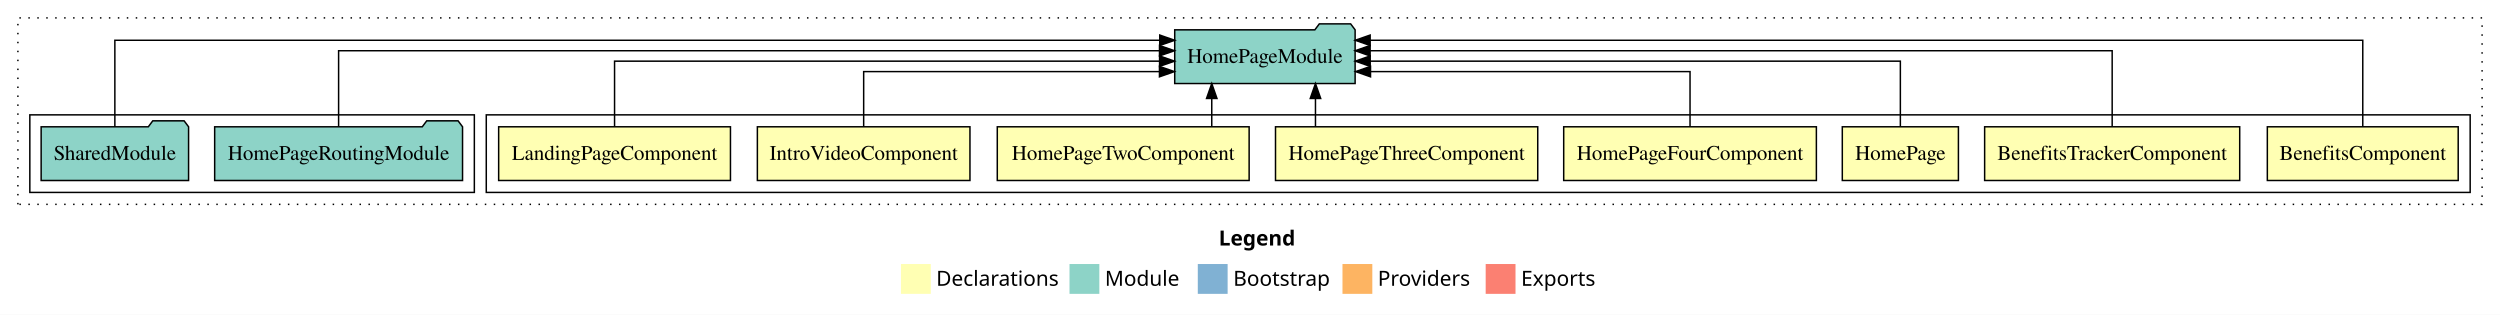
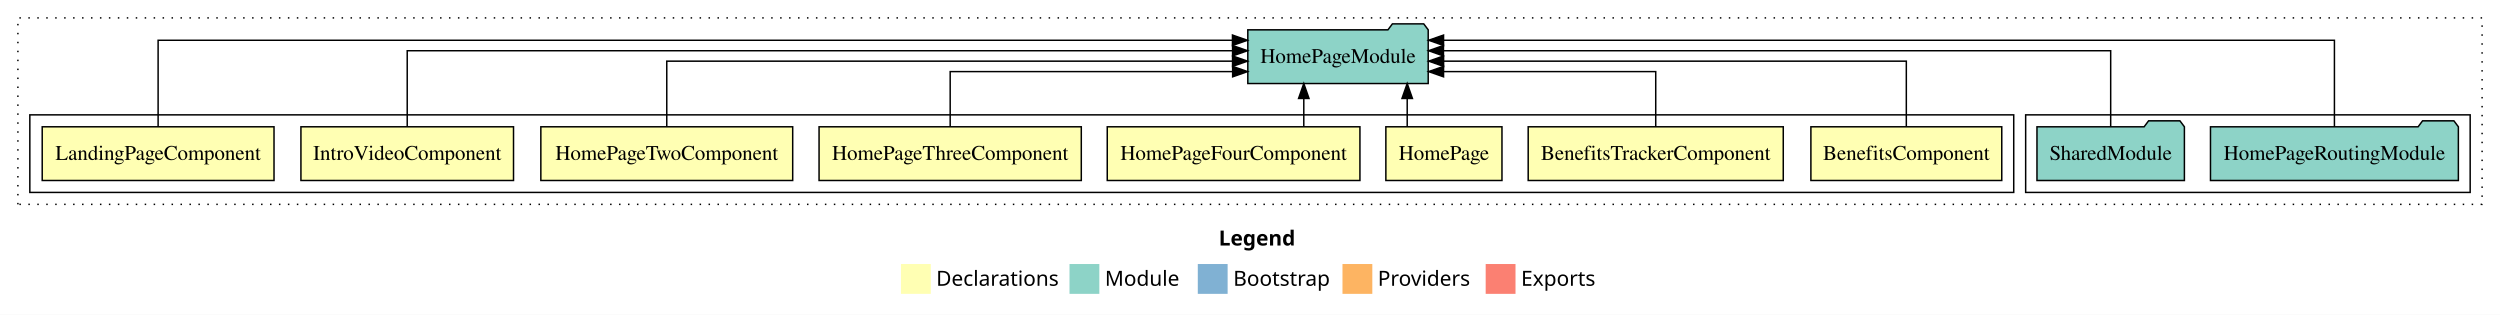
<svg xmlns="http://www.w3.org/2000/svg" width="1676pt" height="211pt" viewBox="0.00 0.00 1676.00 211.00">
  <g id="graph0" class="graph" transform="scale(1 1) rotate(0) translate(4 207)">
    <polygon fill="white" stroke="transparent" points="-4,4 -4,-207 1672,-207 1672,4 -4,4" />
    <text text-anchor="start" x="813.01" y="-42.4" font-family="sans-serif" font-weight="bold" font-size="14.00">Legend</text>
    <polygon fill="#ffffb3" stroke="transparent" points="600,-10 600,-30 620,-30 620,-10 600,-10" />
    <text text-anchor="start" x="623.63" y="-15.4" font-family="sans-serif" font-size="14.00">  Declarations</text>
    <polygon fill="#8dd3c7" stroke="transparent" points="713,-10 713,-30 733,-30 733,-10 713,-10" />
    <text text-anchor="start" x="736.73" y="-15.4" font-family="sans-serif" font-size="14.00">  Module</text>
    <polygon fill="#80b1d3" stroke="transparent" points="799,-10 799,-30 819,-30 819,-10 799,-10" />
    <text text-anchor="start" x="822.78" y="-15.4" font-family="sans-serif" font-size="14.00">  Bootstrap</text>
    <polygon fill="#fdb462" stroke="transparent" points="896,-10 896,-30 916,-30 916,-10 896,-10" />
    <text text-anchor="start" x="919.67" y="-15.4" font-family="sans-serif" font-size="14.00">  Providers</text>
    <polygon fill="#fb8072" stroke="transparent" points="992,-10 992,-30 1012,-30 1012,-10 992,-10" />
    <text text-anchor="start" x="1015.73" y="-15.4" font-family="sans-serif" font-size="14.00">  Exports</text>
    <g id="clust1" class="cluster">
      <polygon fill="none" stroke="black" stroke-dasharray="1,5" points="8,-70 8,-195 1660,-195 1660,-70 8,-70" />
    </g>
+     <g id="clust11" class="cluster">
+       <polygon fill="none" stroke="black" points="1354,-78 1354,-130 1652,-130 1652,-78 1354,-78" />
+     </g>
    <g id="clust2" class="cluster">
-       <polygon fill="none" stroke="black" points="322,-78 322,-130 1652,-130 1652,-78 322,-78" />
-     </g>
-     <g id="clust11" class="cluster">
-       <polygon fill="none" stroke="black" points="16,-78 16,-130 314,-130 314,-78 16,-78" />
+       <polygon fill="none" stroke="black" points="16,-78 16,-130 1346,-130 1346,-78 16,-78" />
    </g>
    <g id="node1" class="node">
-       <polygon fill="#ffffb3" stroke="black" points="1643.98,-122 1516.02,-122 1516.02,-86 1643.98,-86 1643.98,-122" />
-       <text text-anchor="middle" x="1580" y="-99.8" font-family="Times,serif" font-size="14.00">BenefitsComponent</text>
+       <polygon fill="#ffffb3" stroke="black" points="1337.98,-122 1210.02,-122 1210.02,-86 1337.98,-86 1337.98,-122" />
+       <text text-anchor="middle" x="1274" y="-99.8" font-family="Times,serif" font-size="14.00">BenefitsComponent</text>
    </g>
    <g id="node9" class="node">
-       <polygon fill="#8dd3c7" stroke="black" points="904.47,-187 901.47,-191 880.47,-191 877.47,-187 783.53,-187 783.53,-151 904.47,-151 904.47,-187" />
-       <text text-anchor="middle" x="844" y="-164.8" font-family="Times,serif" font-size="14.00">HomePageModule</text>
+       <polygon fill="#8dd3c7" stroke="black" points="953.47,-187 950.47,-191 929.47,-191 926.47,-187 832.53,-187 832.53,-151 953.47,-151 953.47,-187" />
+       <text text-anchor="middle" x="893" y="-164.8" font-family="Times,serif" font-size="14.00">HomePageModule</text>
    </g>
    <g id="edge1" class="edge">
-       <path fill="none" stroke="black" d="M1580,-122.01C1580,-144.49 1580,-180 1580,-180 1580,-180 914.54,-180 914.54,-180" />
-       <polygon fill="black" stroke="black" points="914.54,-176.5 904.54,-180 914.54,-183.5 914.54,-176.5" />
+       <path fill="none" stroke="black" d="M1274,-122.27C1274,-140.56 1274,-166 1274,-166 1274,-166 963.79,-166 963.79,-166" />
+       <polygon fill="black" stroke="black" points="963.79,-162.5 953.79,-166 963.79,-169.5 963.79,-162.5" />
    </g>
    <g id="node2" class="node">
-       <polygon fill="#ffffb3" stroke="black" points="1497.5,-122 1326.5,-122 1326.5,-86 1497.5,-86 1497.5,-122" />
-       <text text-anchor="middle" x="1412" y="-99.8" font-family="Times,serif" font-size="14.00">BenefitsTrackerComponent</text>
+       <polygon fill="#ffffb3" stroke="black" points="1191.5,-122 1020.5,-122 1020.5,-86 1191.5,-86 1191.5,-122" />
+       <text text-anchor="middle" x="1106" y="-99.8" font-family="Times,serif" font-size="14.00">BenefitsTrackerComponent</text>
    </g>
    <g id="edge2" class="edge">
-       <path fill="none" stroke="black" d="M1412,-122.13C1412,-142.57 1412,-173 1412,-173 1412,-173 914.52,-173 914.52,-173" />
-       <polygon fill="black" stroke="black" points="914.52,-169.5 904.52,-173 914.52,-176.5 914.52,-169.5" />
+       <path fill="none" stroke="black" d="M1106,-122.01C1106,-138.05 1106,-159 1106,-159 1106,-159 963.75,-159 963.75,-159" />
+       <polygon fill="black" stroke="black" points="963.75,-155.5 953.75,-159 963.75,-162.5 963.75,-155.5" />
    </g>
    <g id="node3" class="node">
-       <polygon fill="#ffffb3" stroke="black" points="1308.92,-122 1231.08,-122 1231.08,-86 1308.92,-86 1308.92,-122" />
-       <text text-anchor="middle" x="1270" y="-99.8" font-family="Times,serif" font-size="14.00">HomePage</text>
+       <polygon fill="#ffffb3" stroke="black" points="1002.92,-122 925.08,-122 925.08,-86 1002.92,-86 1002.92,-122" />
+       <text text-anchor="middle" x="964" y="-99.8" font-family="Times,serif" font-size="14.00">HomePage</text>
    </g>
    <g id="edge3" class="edge">
-       <path fill="none" stroke="black" d="M1270,-122.27C1270,-140.56 1270,-166 1270,-166 1270,-166 914.58,-166 914.58,-166" />
-       <polygon fill="black" stroke="black" points="914.58,-162.5 904.58,-166 914.58,-169.5 914.58,-162.5" />
+       <path fill="none" stroke="black" d="M939.39,-122.11C939.39,-122.11 939.39,-140.99 939.39,-140.99" />
+       <polygon fill="black" stroke="black" points="935.89,-140.99 939.39,-150.99 942.89,-140.99 935.89,-140.99" />
    </g>
    <g id="node4" class="node">
-       <polygon fill="#ffffb3" stroke="black" points="1213.7,-122 1044.3,-122 1044.3,-86 1213.7,-86 1213.7,-122" />
-       <text text-anchor="middle" x="1129" y="-99.8" font-family="Times,serif" font-size="14.00">HomePageFourComponent</text>
+       <polygon fill="#ffffb3" stroke="black" points="907.7,-122 738.3,-122 738.3,-86 907.7,-86 907.7,-122" />
+       <text text-anchor="middle" x="823" y="-99.8" font-family="Times,serif" font-size="14.00">HomePageFourComponent</text>
    </g>
    <g id="edge4" class="edge">
-       <path fill="none" stroke="black" d="M1129,-122.01C1129,-138.05 1129,-159 1129,-159 1129,-159 914.79,-159 914.79,-159" />
-       <polygon fill="black" stroke="black" points="914.79,-155.5 904.79,-159 914.79,-162.5 914.79,-155.5" />
+       <path fill="none" stroke="black" d="M870.06,-122.11C870.06,-122.11 870.06,-140.99 870.06,-140.99" />
+       <polygon fill="black" stroke="black" points="866.56,-140.99 870.06,-150.99 873.56,-140.99 866.56,-140.99" />
    </g>
    <g id="node5" class="node">
-       <polygon fill="#ffffb3" stroke="black" points="1026.9,-122 851.1,-122 851.1,-86 1026.9,-86 1026.9,-122" />
-       <text text-anchor="middle" x="939" y="-99.8" font-family="Times,serif" font-size="14.00">HomePageThreeComponent</text>
+       <polygon fill="#ffffb3" stroke="black" points="720.9,-122 545.1,-122 545.1,-86 720.9,-86 720.9,-122" />
+       <text text-anchor="middle" x="633" y="-99.8" font-family="Times,serif" font-size="14.00">HomePageThreeComponent</text>
    </g>
    <g id="edge5" class="edge">
-       <path fill="none" stroke="black" d="M877.89,-122.11C877.89,-122.11 877.89,-140.99 877.89,-140.99" />
-       <polygon fill="black" stroke="black" points="874.39,-140.99 877.89,-150.99 881.39,-140.99 874.39,-140.99" />
+       <path fill="none" stroke="black" d="M633,-122.01C633,-138.05 633,-159 633,-159 633,-159 822.37,-159 822.37,-159" />
+       <polygon fill="black" stroke="black" points="822.37,-162.5 832.37,-159 822.37,-155.5 822.37,-162.5" />
    </g>
    <g id="node6" class="node">
-       <polygon fill="#ffffb3" stroke="black" points="833.42,-122 664.58,-122 664.58,-86 833.42,-86 833.42,-122" />
-       <text text-anchor="middle" x="749" y="-99.8" font-family="Times,serif" font-size="14.00">HomePageTwoComponent</text>
+       <polygon fill="#ffffb3" stroke="black" points="527.42,-122 358.58,-122 358.58,-86 527.42,-86 527.42,-122" />
+       <text text-anchor="middle" x="443" y="-99.8" font-family="Times,serif" font-size="14.00">HomePageTwoComponent</text>
    </g>
    <g id="edge6" class="edge">
-       <path fill="none" stroke="black" d="M808.36,-122.11C808.36,-122.11 808.36,-140.99 808.36,-140.99" />
-       <polygon fill="black" stroke="black" points="804.86,-140.99 808.36,-150.99 811.86,-140.99 804.86,-140.99" />
+       <path fill="none" stroke="black" d="M443,-122.27C443,-140.56 443,-166 443,-166 443,-166 822.31,-166 822.31,-166" />
+       <polygon fill="black" stroke="black" points="822.31,-169.5 832.31,-166 822.31,-162.5 822.31,-169.5" />
    </g>
    <g id="node7" class="node">
-       <polygon fill="#ffffb3" stroke="black" points="646.26,-122 503.74,-122 503.74,-86 646.26,-86 646.26,-122" />
-       <text text-anchor="middle" x="575" y="-99.8" font-family="Times,serif" font-size="14.00">IntroVideoComponent</text>
+       <polygon fill="#ffffb3" stroke="black" points="340.26,-122 197.74,-122 197.74,-86 340.26,-86 340.26,-122" />
+       <text text-anchor="middle" x="269" y="-99.8" font-family="Times,serif" font-size="14.00">IntroVideoComponent</text>
    </g>
    <g id="edge7" class="edge">
-       <path fill="none" stroke="black" d="M575,-122.01C575,-138.05 575,-159 575,-159 575,-159 773.3,-159 773.3,-159" />
-       <polygon fill="black" stroke="black" points="773.3,-162.5 783.3,-159 773.3,-155.5 773.3,-162.5" />
+       <path fill="none" stroke="black" d="M269,-122.13C269,-142.57 269,-173 269,-173 269,-173 822.32,-173 822.32,-173" />
+       <polygon fill="black" stroke="black" points="822.32,-176.5 832.32,-173 822.32,-169.5 822.32,-176.5" />
    </g>
    <g id="node8" class="node">
-       <polygon fill="#ffffb3" stroke="black" points="485.7,-122 330.3,-122 330.3,-86 485.7,-86 485.7,-122" />
-       <text text-anchor="middle" x="408" y="-99.8" font-family="Times,serif" font-size="14.00">LandingPageComponent</text>
+       <polygon fill="#ffffb3" stroke="black" points="179.7,-122 24.3,-122 24.3,-86 179.7,-86 179.7,-122" />
+       <text text-anchor="middle" x="102" y="-99.8" font-family="Times,serif" font-size="14.00">LandingPageComponent</text>
    </g>
    <g id="edge8" class="edge">
-       <path fill="none" stroke="black" d="M408,-122.27C408,-140.56 408,-166 408,-166 408,-166 773.38,-166 773.38,-166" />
-       <polygon fill="black" stroke="black" points="773.38,-169.5 783.38,-166 773.38,-162.5 773.38,-169.5" />
+       <path fill="none" stroke="black" d="M102,-122.01C102,-144.49 102,-180 102,-180 102,-180 822.24,-180 822.24,-180" />
+       <polygon fill="black" stroke="black" points="822.25,-183.5 832.24,-180 822.24,-176.5 822.25,-183.5" />
    </g>
    <g id="node10" class="node">
-       <polygon fill="#8dd3c7" stroke="black" points="306.09,-122 303.09,-126 282.09,-126 279.09,-122 139.91,-122 139.91,-86 306.09,-86 306.09,-122" />
-       <text text-anchor="middle" x="223" y="-99.8" font-family="Times,serif" font-size="14.00">HomePageRoutingModule</text>
+       <polygon fill="#8dd3c7" stroke="black" points="1644.09,-122 1641.09,-126 1620.09,-126 1617.09,-122 1477.91,-122 1477.91,-86 1644.09,-86 1644.09,-122" />
+       <text text-anchor="middle" x="1561" y="-99.8" font-family="Times,serif" font-size="14.00">HomePageRoutingModule</text>
    </g>
    <g id="edge9" class="edge">
-       <path fill="none" stroke="black" d="M223,-122.13C223,-142.57 223,-173 223,-173 223,-173 773.33,-173 773.33,-173" />
-       <polygon fill="black" stroke="black" points="773.33,-176.5 783.33,-173 773.33,-169.5 773.33,-176.5" />
+       <path fill="none" stroke="black" d="M1561,-122.01C1561,-144.49 1561,-180 1561,-180 1561,-180 963.75,-180 963.75,-180" />
+       <polygon fill="black" stroke="black" points="963.75,-176.5 953.75,-180 963.75,-183.5 963.75,-176.5" />
    </g>
    <g id="node11" class="node">
-       <polygon fill="#8dd3c7" stroke="black" points="122.42,-122 119.42,-126 98.42,-126 95.42,-122 23.58,-122 23.58,-86 122.42,-86 122.42,-122" />
-       <text text-anchor="middle" x="73" y="-99.8" font-family="Times,serif" font-size="14.00">SharedModule</text>
+       <polygon fill="#8dd3c7" stroke="black" points="1460.42,-122 1457.42,-126 1436.42,-126 1433.42,-122 1361.58,-122 1361.58,-86 1460.42,-86 1460.42,-122" />
+       <text text-anchor="middle" x="1411" y="-99.8" font-family="Times,serif" font-size="14.00">SharedModule</text>
    </g>
    <g id="edge10" class="edge">
-       <path fill="none" stroke="black" d="M73,-122.01C73,-144.49 73,-180 73,-180 73,-180 773.5,-180 773.5,-180" />
-       <polygon fill="black" stroke="black" points="773.5,-183.5 783.5,-180 773.5,-176.5 773.5,-183.5" />
+       <path fill="none" stroke="black" d="M1411,-122.13C1411,-142.57 1411,-173 1411,-173 1411,-173 963.69,-173 963.69,-173" />
+       <polygon fill="black" stroke="black" points="963.69,-169.5 953.69,-173 963.69,-176.5 963.69,-169.5" />
    </g>
  </g>
</svg>
